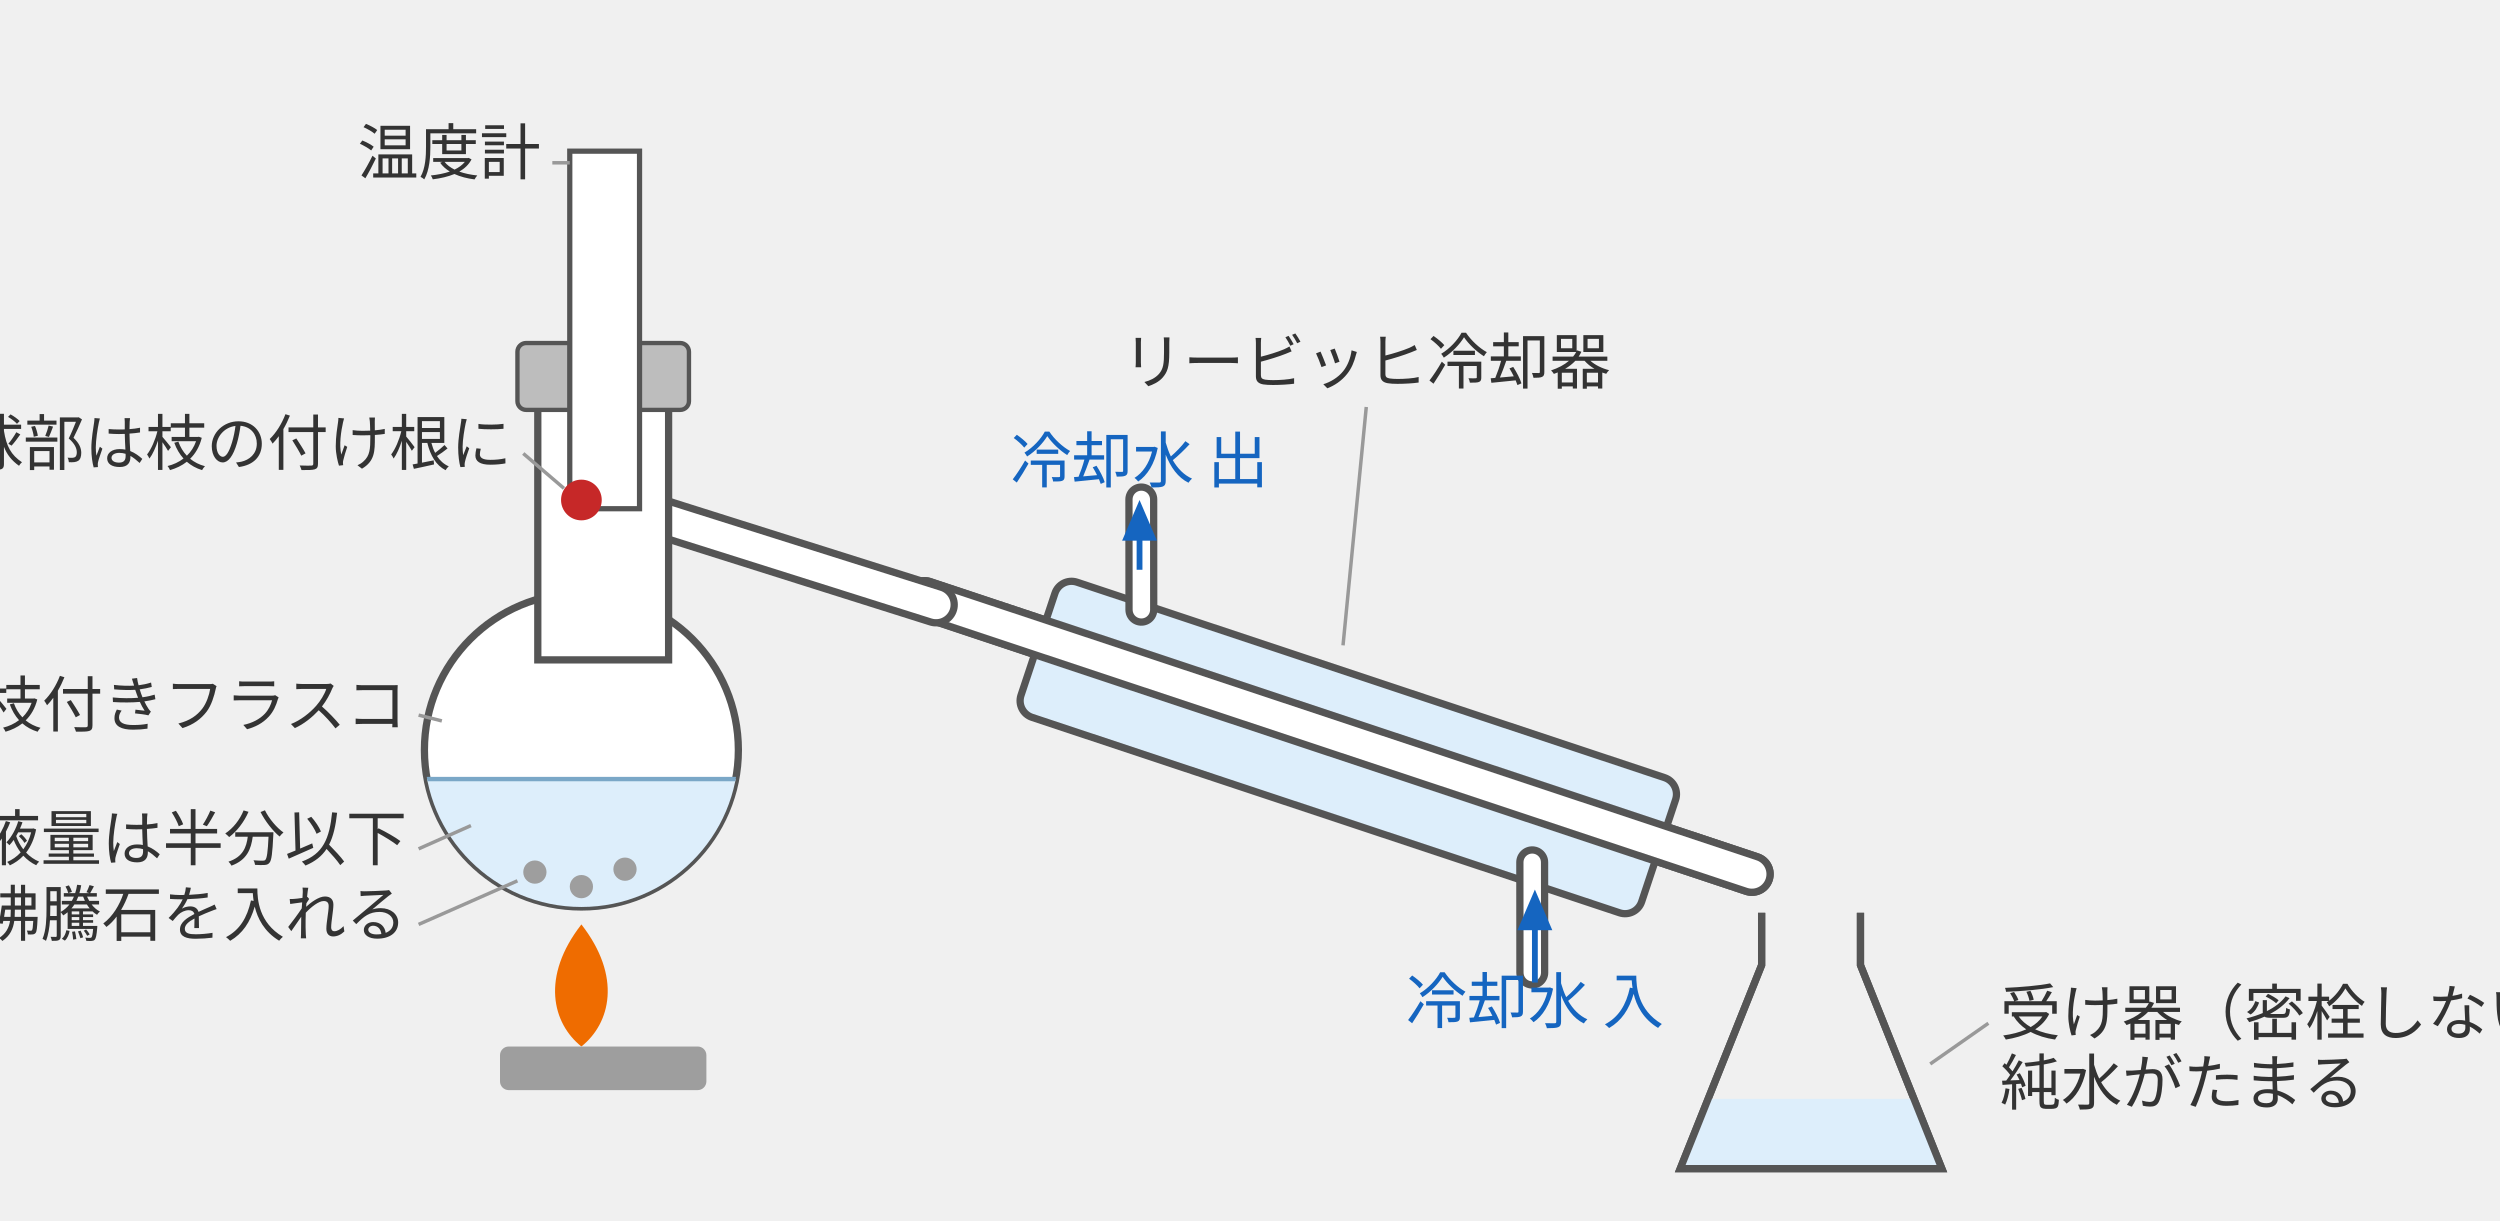
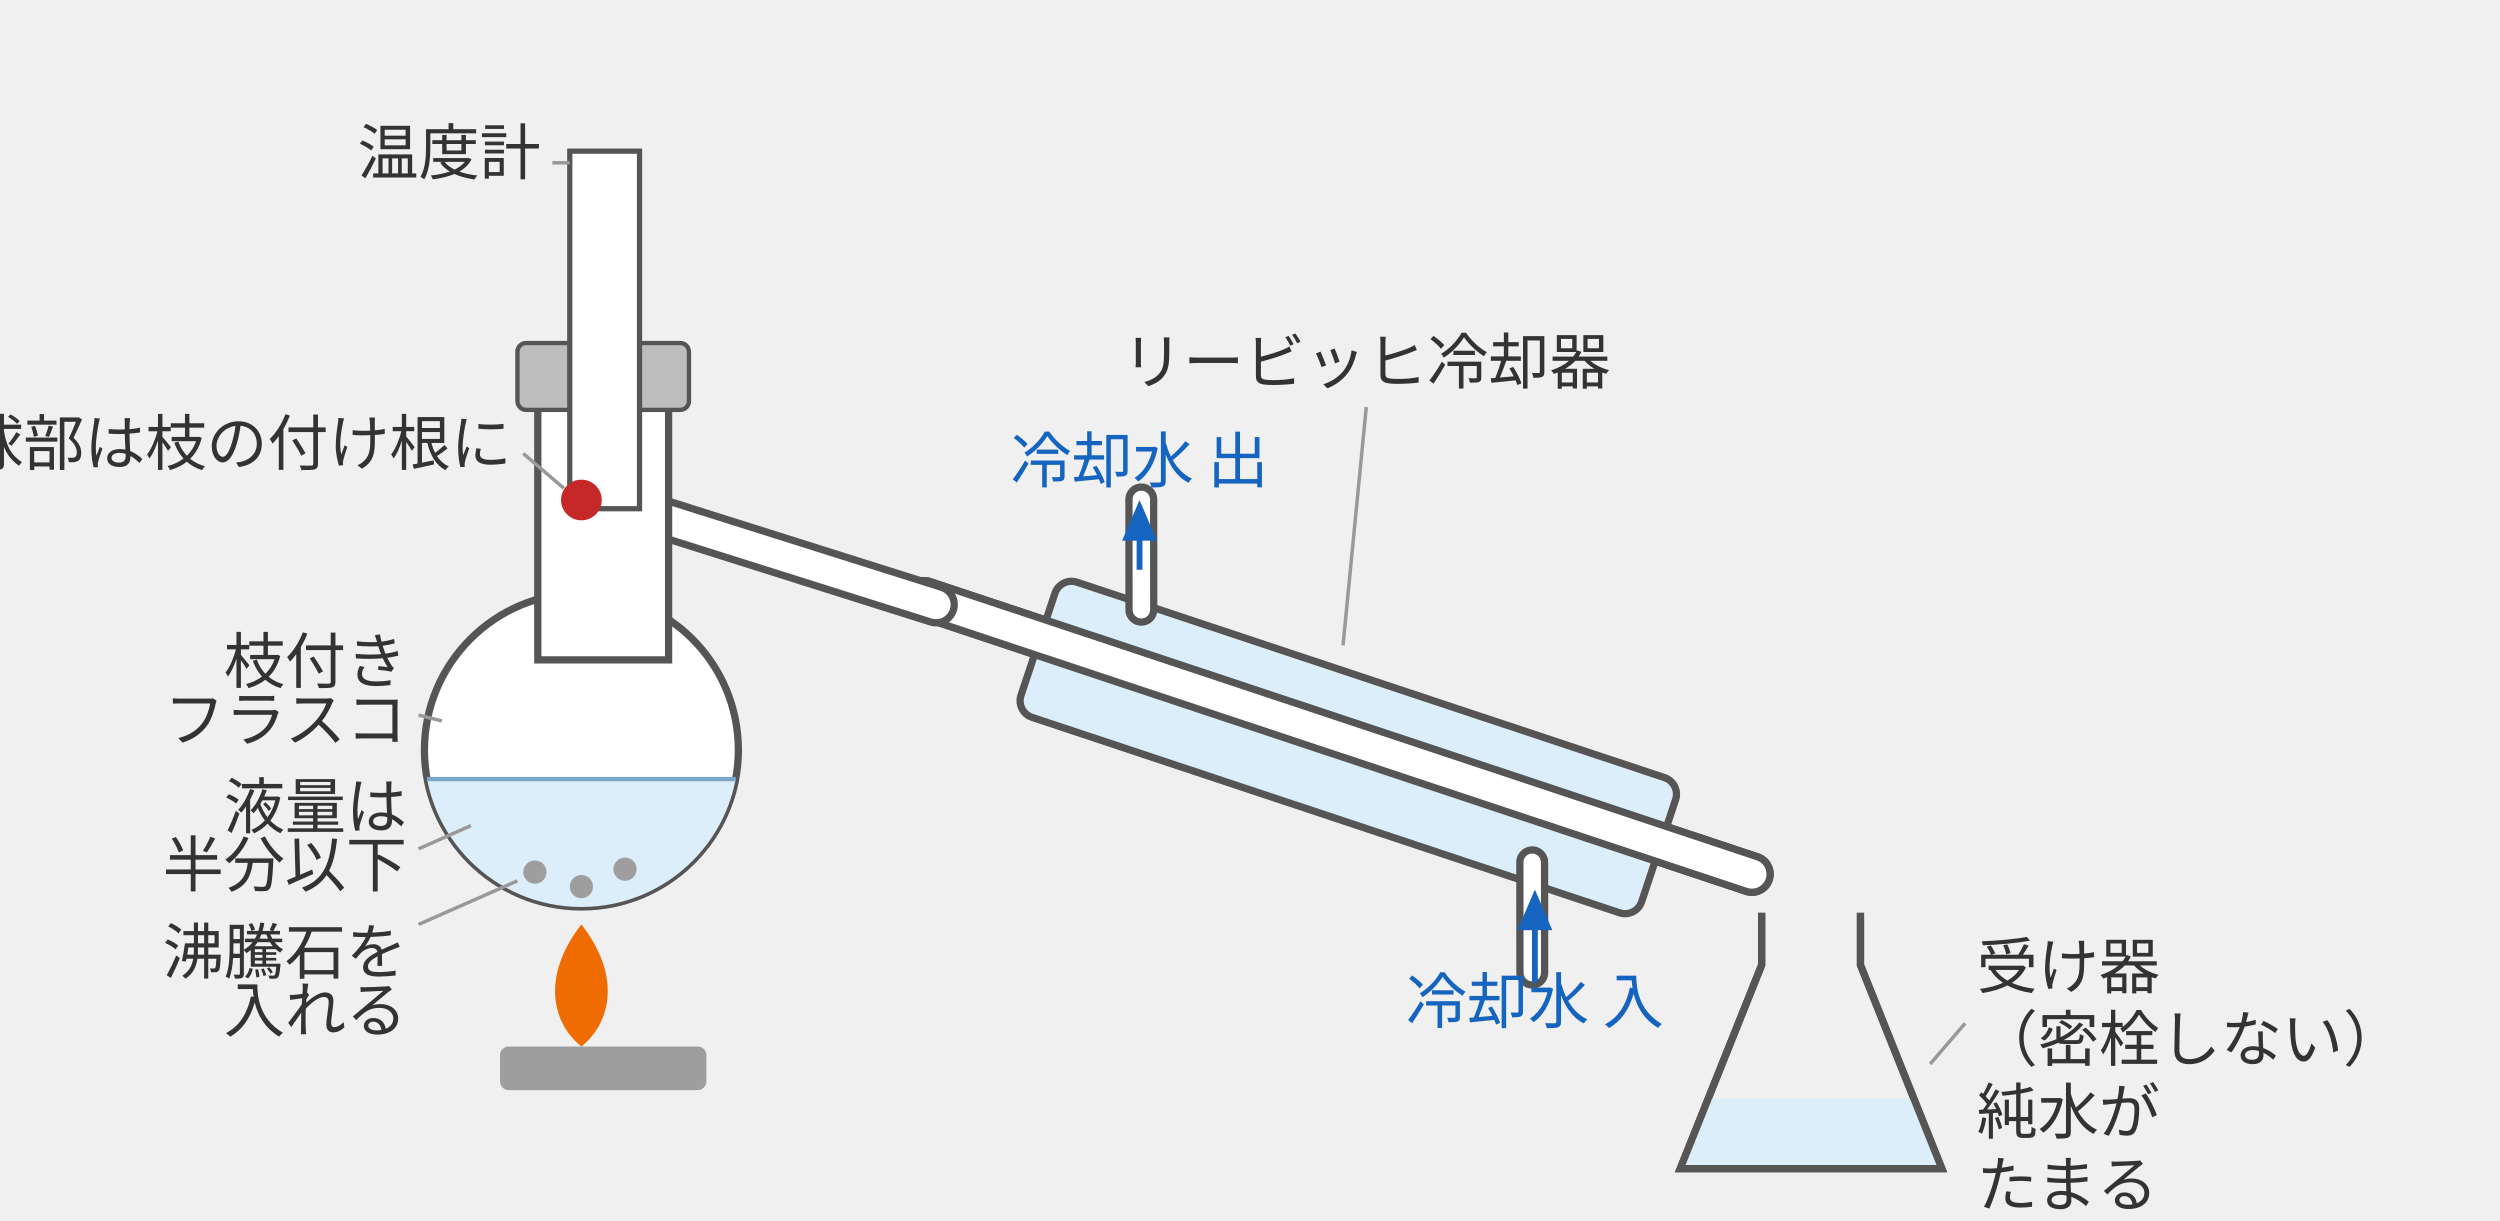
<svg xmlns="http://www.w3.org/2000/svg" width="716.667" height="350" viewBox="0 0 860 420" role="img">
  <defs>
    <clipPath id="bulb">
      <circle cx="200" cy="258" r="54" />
    </clipPath>
  </defs>
  <style>
    .glass { fill: none; stroke: #555; stroke-width: 2.5; }
    .to { stroke: #555; stroke-width: 15; fill: none; stroke-linecap: round; }
    .ti { stroke: #fff; stroke-width: 10; fill: none; stroke-linecap: round; }
    .liq { fill: #ddeefb; }
    .lab { font-size: 21px; fill: #333; }
    .lead { stroke: #999; stroke-width: 1.2; fill: none; }
  </style>
  <g transform="rotate(18.4 318 206)">
    <path class="to" d="M 318 206 L 618 206" />
    <path class="ti" d="M 318 206 L 618 206" />
    <rect x="360" y="184" width="225" height="49" rx="6" fill="#ddeefb" stroke="#555" stroke-width="2.5" />
    <path class="to" d="M 318 206 L 618 206" stroke-width="15" />
    <path class="ti" d="M 318 206 L 618 206" />
    <path d="M 390 186 L 378 150" style="stroke:#555;stroke-width:11;fill:none;stroke-linecap:round" />
    <path d="M 390 186 L 378 150" style="stroke:#fff;stroke-width:6;fill:none;stroke-linecap:round" />
    <path d="M 545 226 L 557 262" style="stroke:#555;stroke-width:11;fill:none;stroke-linecap:round" />
    <path d="M 545 226 L 557 262" style="stroke:#fff;stroke-width:6;fill:none;stroke-linecap:round" />
  </g>
  <path class="to" d="M 208 172 L 322 208" />
  <path class="ti" d="M 208 172 L 322 208" />
  <circle cx="200" cy="258" r="54" fill="#fff" stroke="#555" stroke-width="2.5" />
  <rect clip-path="url(#bulb)" class="liq" x="146" y="268" width="123" height="53" />
  <path clip-path="url(#bulb)" d="M 146 268 L 254 268" style="stroke:#7aa7c7;stroke-width:1.5;fill:none" />
  <circle cx="184" cy="300" r="4" fill="#9e9e9e" />
  <circle cx="200" cy="305" r="4" fill="#9e9e9e" />
  <circle cx="215" cy="299" r="4" fill="#9e9e9e" />
  <rect x="185" y="126" width="45" height="101" fill="#fff" stroke="#555" stroke-width="2.5" />
  <rect x="178" y="118" width="59" height="23" rx="3" fill="#bdbdbd" stroke="#555" stroke-width="1.5" />
  <rect x="196" y="52" width="24" height="123" fill="#fff" stroke="#555" stroke-width="1.8" />
  <circle cx="200" cy="172" r="7" fill="#c62828" />
  <path d="M 200 318 C 186 336, 190 352, 200 360 C 210 352, 214 336, 200 318 Z" fill="#ef6c00" />
  <rect x="172" y="360" width="71" height="15" rx="3" fill="#9e9e9e" />
  <path class="glass" d="M 606 314 L 606 332 L 578 402 L 668 402 L 640 332 L 640 314" />
  <path class="liq" d="M 588 378 L 658 378 L 668 402 L 578 402 Z" />
  <path class="glass" d="M 606 314 L 606 332 L 578 402 L 668 402 L 640 332 L 640 314" />
  <text class="lab" x="186" y="60" text-anchor="end">温度計</text>
  <path class="lead" d="M 190 56 L 196 56" />
  <text class="lab" x="176" y="160" text-anchor="end">球部は枝の付け根に</text>
  <path class="lead" d="M 180 156 L 194 168" />
-   <text class="lab" x="140" y="250" text-anchor="end">枝付きフラスコ</text>
+   <text class="lab" x="140" y="235" text-anchor="end">枝付き</text>
+   <text class="lab" x="140" y="255" text-anchor="end">フラスコ</text>
  <path class="lead" d="M 144 246 L 152 248" />
-   <text class="lab" x="140" y="296" text-anchor="end">液量は半分以下</text>
+   <text class="lab" x="140" y="285" text-anchor="end">液量は</text>
+   <text class="lab" x="140" y="305" text-anchor="end">半分以下</text>
  <path class="lead" d="M 144 292 L 162 284" />
-   <text class="lab" x="140" y="322" text-anchor="end">沸騰石を入れる</text>
+   <text class="lab" x="140" y="335" text-anchor="end">沸騰石を</text>
+   <text class="lab" x="140" y="355" text-anchor="end">入れる</text>
  <path class="lead" d="M 144 318 L 178 303" />
  <text class="lab" x="470" y="132" text-anchor="middle">リービッヒ冷却器</text>
  <path class="lead" d="M 470 140 L 462 222" />
  <text class="lab" x="392" y="166" text-anchor="middle" style="fill:#1565c0">冷却水 出</text>
  <text class="lab" x="528" y="352" text-anchor="middle" style="fill:#1565c0">冷却水 入</text>
  <path d="M 528 338 L 528 316" style="stroke:#1565c0;stroke-width:2;fill:none" />
  <polygon points="528,306 522,320 534,320" fill="#1565c0" />
  <path d="M 392 196 L 392 182" style="stroke:#1565c0;stroke-width:2;fill:none" />
  <polygon points="392,172 386,186 398,186" fill="#1565c0" />
-   <text class="lab" x="688" y="356">受け器（密栓しない）</text>
-   <path class="lead" d="M 684 352 L 664 366" />
-   <text class="lab" x="688" y="380">純水がたまる</text>
+   <text class="lab" x="680" y="340">受け器</text>
+   <text class="lab" x="680" y="365">（密栓しない）</text>
+   <path class="lead" d="M 676 352 L 664 366" />
+   <text class="lab" x="680" y="390">純水が</text>
+   <text class="lab" x="680" y="415">たまる</text>
</svg>
